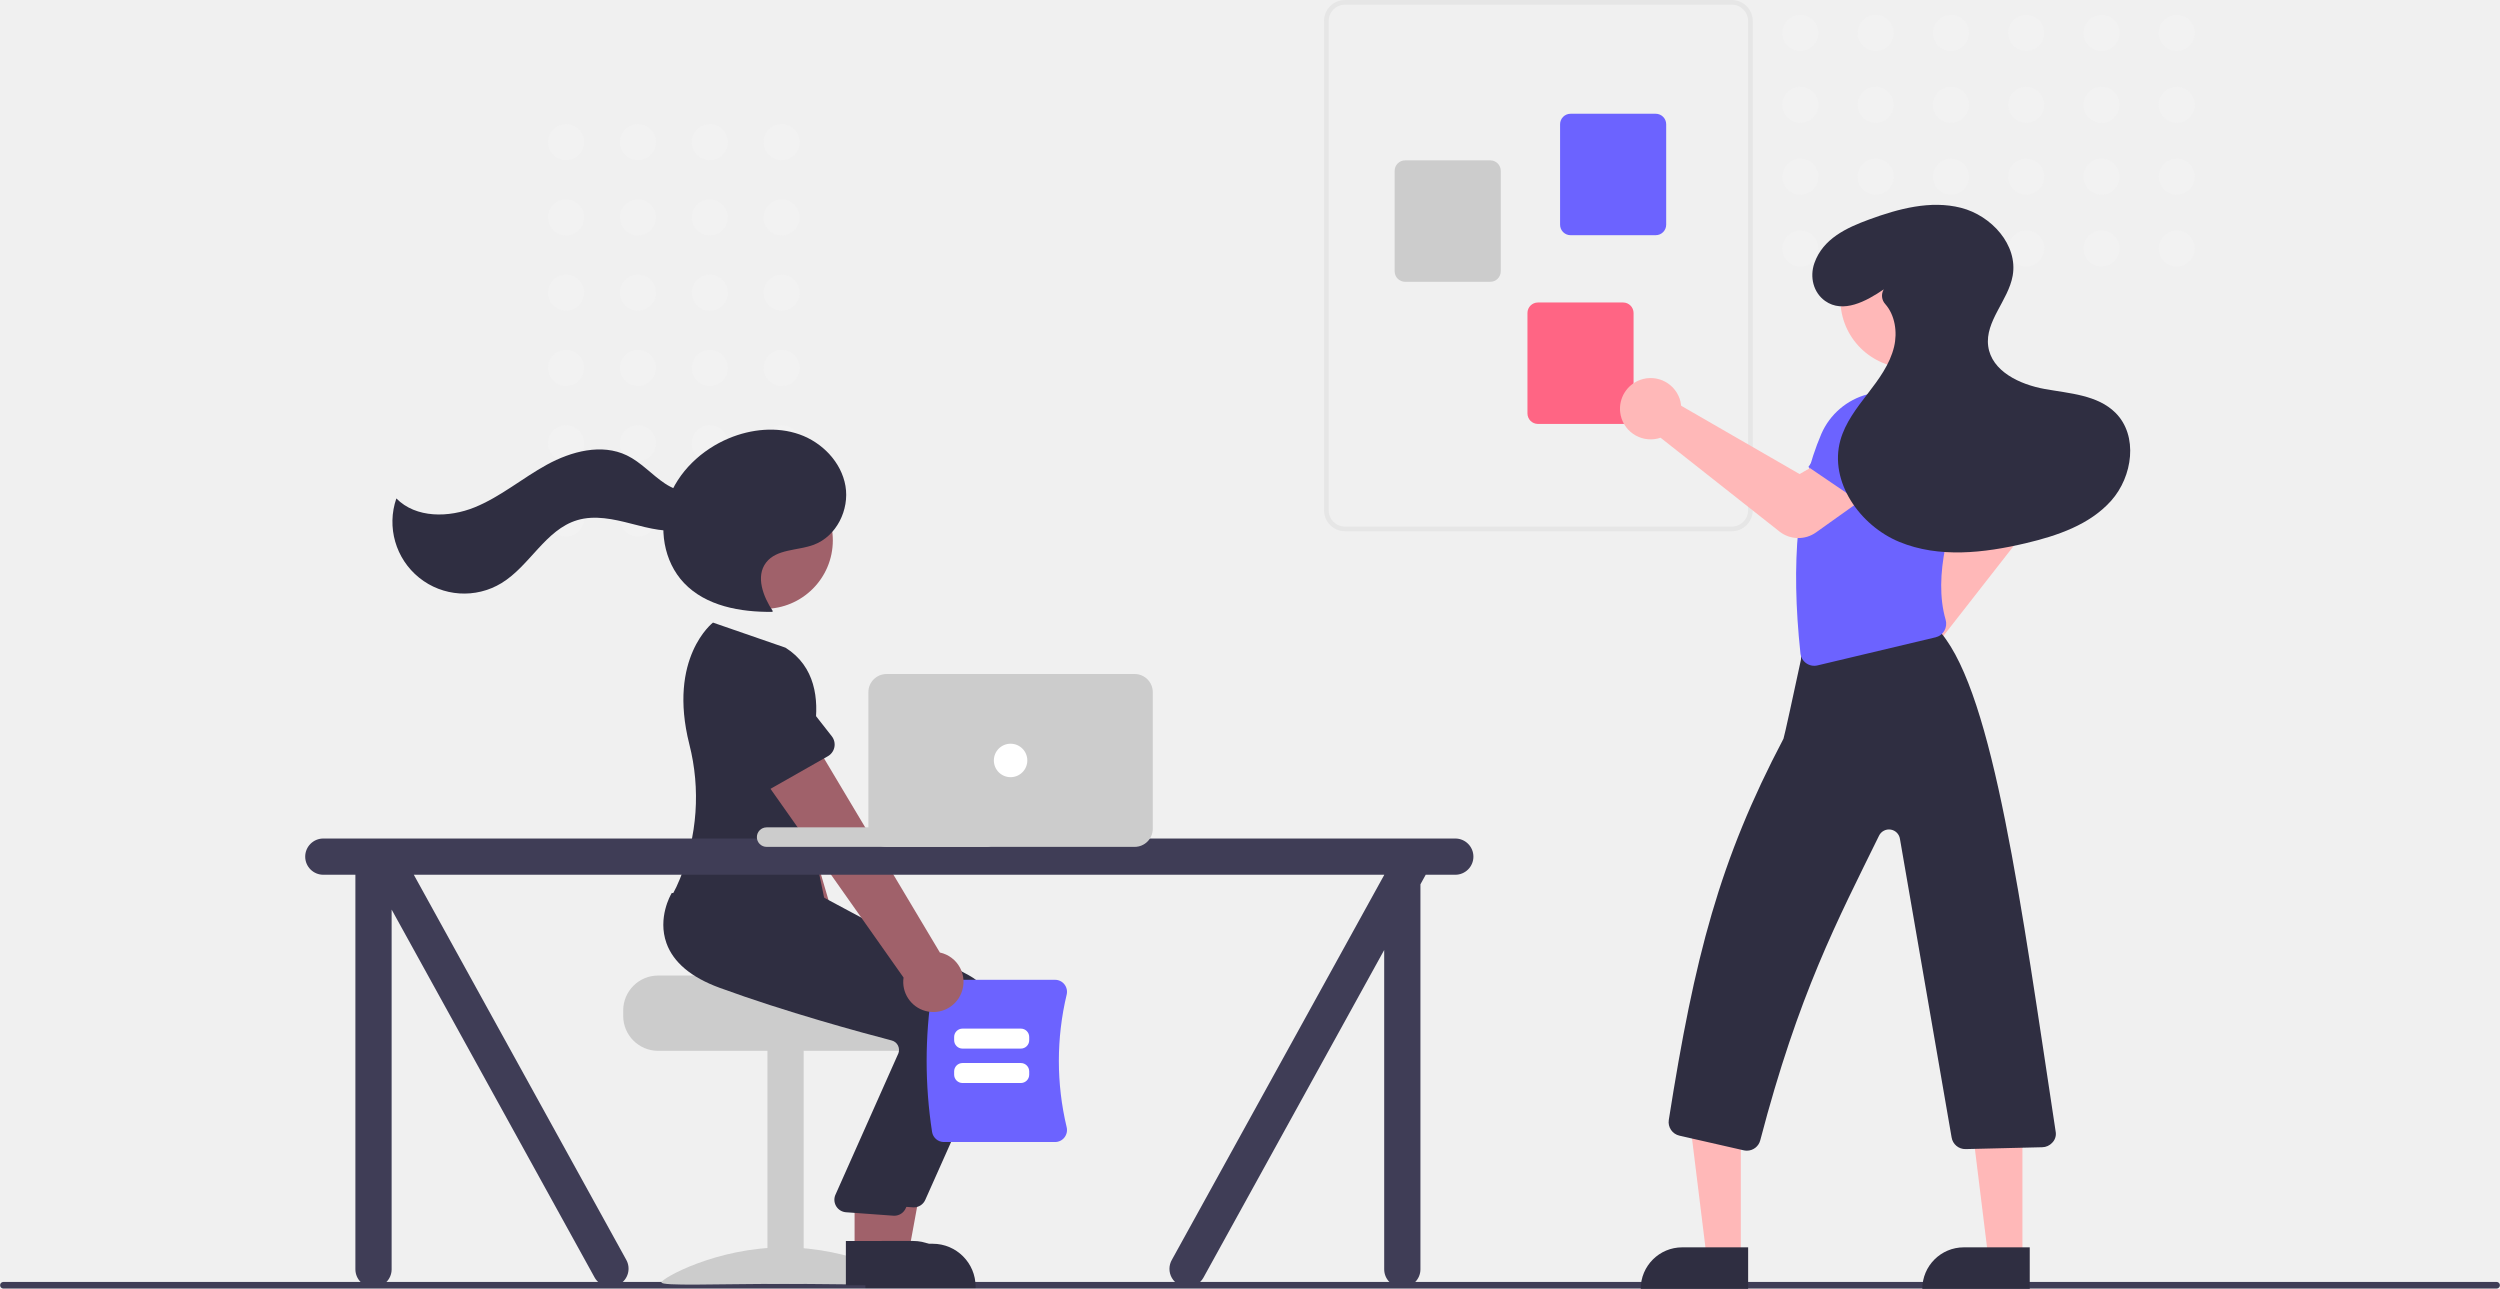
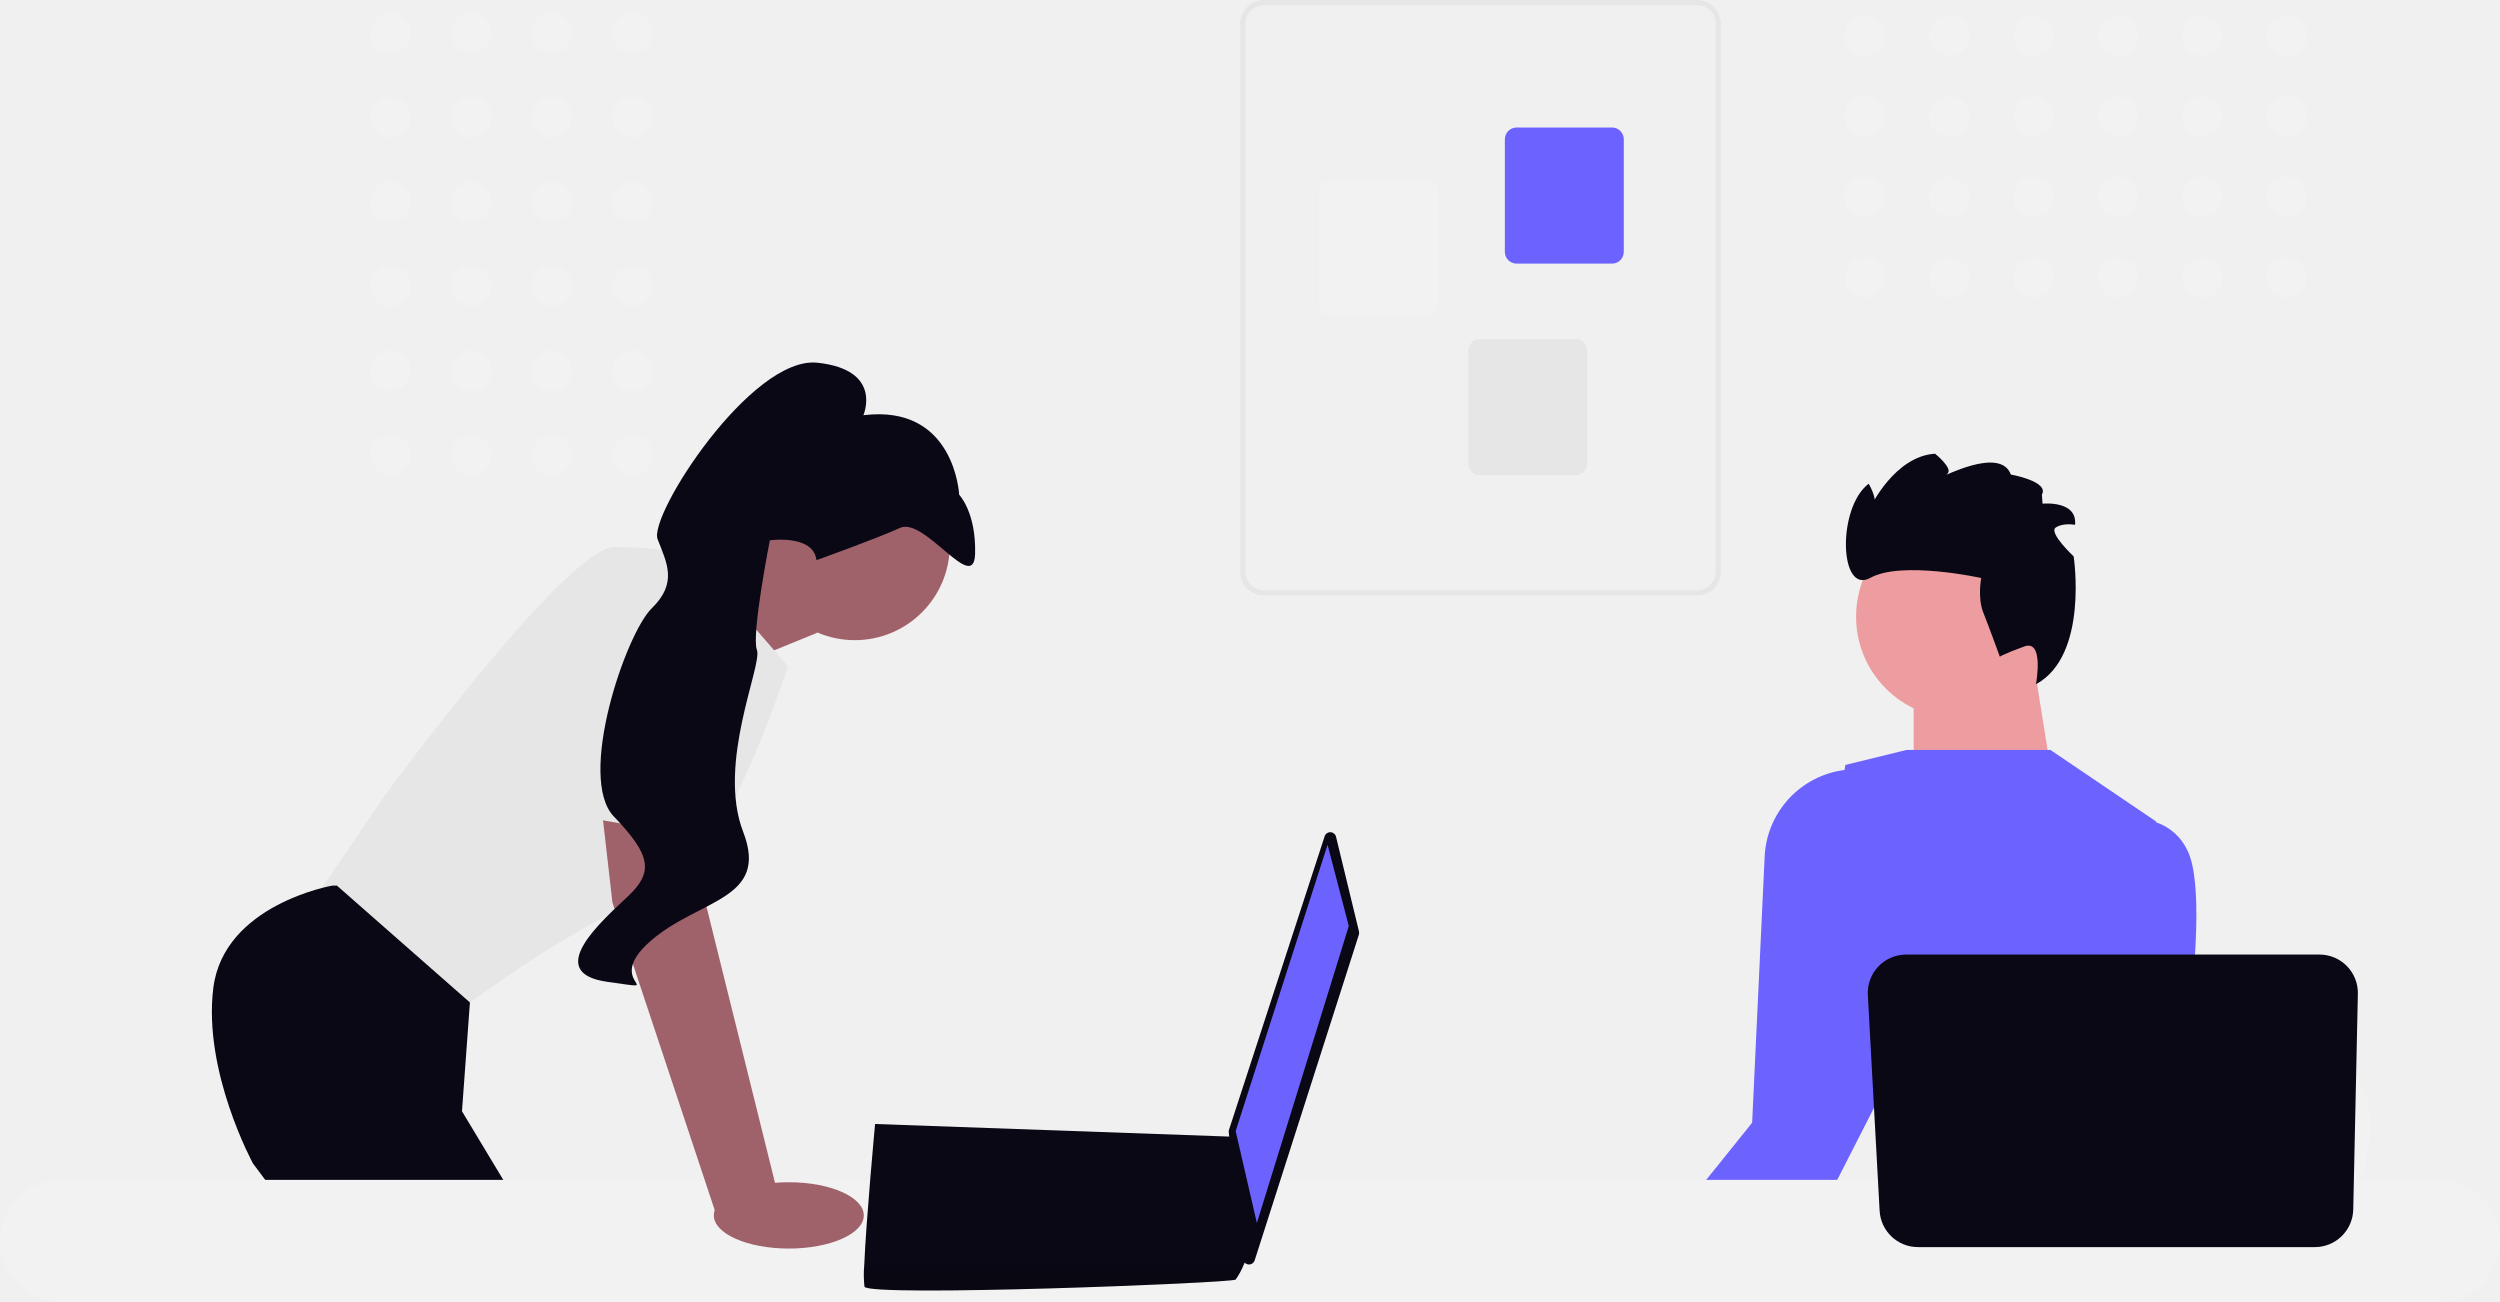
- <svg xmlns="http://www.w3.org/2000/svg" id="b15aa787-28cf-46ed-b363-0df1de40c89a" data-name="Layer 1" width="896.675" height="462.272" viewBox="0 0 896.675 462.272">
-   <path d="M1047.147,681.033H152.853a1.191,1.191,0,0,1,0-2.381h894.294a1.191,1.191,0,0,1,0,2.381Z" transform="translate(-151.6623 -218.8641)" fill="#3f3d56" />
-   <circle cx="280.353" cy="50.98" r="6.467" fill="#f2f2f2" />
-   <circle cx="254.58" cy="50.98" r="6.467" fill="#f2f2f2" />
-   <circle cx="228.807" cy="50.98" r="6.467" fill="#f2f2f2" />
-   <circle cx="203.033" cy="50.98" r="6.467" fill="#f2f2f2" />
-   <circle cx="280.353" cy="77.98" r="6.467" fill="#f2f2f2" />
-   <circle cx="254.58" cy="77.98" r="6.467" fill="#f2f2f2" />
-   <circle cx="228.807" cy="77.98" r="6.467" fill="#f2f2f2" />
-   <circle cx="203.033" cy="77.98" r="6.467" fill="#f2f2f2" />
-   <circle cx="280.353" cy="104.98" r="6.467" fill="#f2f2f2" />
-   <circle cx="254.58" cy="104.98" r="6.467" fill="#f2f2f2" />
-   <circle cx="228.807" cy="104.98" r="6.467" fill="#f2f2f2" />
-   <circle cx="203.033" cy="104.98" r="6.467" fill="#f2f2f2" />
-   <circle cx="280.353" cy="131.98" r="6.467" fill="#f2f2f2" />
-   <circle cx="254.58" cy="131.98" r="6.467" fill="#f2f2f2" />
-   <circle cx="228.807" cy="131.98" r="6.467" fill="#f2f2f2" />
-   <circle cx="203.033" cy="131.98" r="6.467" fill="#f2f2f2" />
-   <circle cx="280.353" cy="158.98" r="6.467" fill="#f2f2f2" />
-   <circle cx="254.58" cy="158.98" r="6.467" fill="#f2f2f2" />
-   <circle cx="228.807" cy="158.98" r="6.467" fill="#f2f2f2" />
-   <circle cx="203.033" cy="158.98" r="6.467" fill="#f2f2f2" />
-   <circle cx="280.353" cy="185.98" r="6.467" fill="#f2f2f2" />
-   <circle cx="254.58" cy="185.98" r="6.467" fill="#f2f2f2" />
-   <circle cx="228.807" cy="185.98" r="6.467" fill="#f2f2f2" />
-   <circle cx="203.033" cy="185.98" r="6.467" fill="#f2f2f2" />
-   <path d="M375.19,581.264v2a12.511,12.511,0,0,0,12.5,12.5h90a12.505,12.505,0,0,0,12.5-12.5v-2a12.41,12.41,0,0,0-2.9-8,12.859,12.859,0,0,0-2.11-2s-49.48-1.12-49.48-2.5H387.69A12.517,12.517,0,0,0,375.19,581.264Z" transform="translate(-151.6623 -218.8641)" fill="#ccc" />
-   <rect x="275.252" y="376.403" width="13" height="84" fill="#ccc" />
-   <path d="M476.914,678.811c0,1.405-19.699.543-44,.543s-44,.861-44-.543,19.699-12.543,44-12.543S476.914,677.406,476.914,678.811Z" transform="translate(-151.6623 -218.8641)" fill="#ccc" />
-   <path d="M459.041,579.568a10.743,10.743,0,0,0-3.807-16.027L427.681,469.656l-20.981,10.276,33.681,89.055a10.801,10.801,0,0,0,18.66,10.581Z" transform="translate(-151.6623 -218.8641)" fill="#a0616a" />
-   <path d="M433.923,485.335l-23.483,6.357a4.817,4.817,0,0,1-6.042-4.086l-2.838-24.087a13.377,13.377,0,0,1,25.846-6.915l9.674,22.156a4.817,4.817,0,0,1-3.156,6.576Z" transform="translate(-151.6623 -218.8641)" fill="#6c63ff" />
-   <polygon points="313.516 450.101 325.776 450.1 331.609 418.304 313.514 418.304 313.516 450.101" fill="#a0616a" />
-   <path d="M462.051,664.962l24.144-.001h.001a15.386,15.386,0,0,1,15.386,15.386v.5l-39.531.001Z" transform="translate(-151.6623 -218.8641)" fill="#2f2e41" />
-   <path d="M479.409,651.914q-.214,0-.43-.021l-16.967-1.235a4.5,4.5,0,0,1-3.809-6.029l22.707-51.015a3.498,3.498,0,0,0-.196-2.799,3.451,3.451,0,0,0-2.211-1.76c-10.677-2.791-38.072-10.223-61.786-18.918-10.16-3.726-16.559-9.109-19.019-16.002-3.243-9.087,1.555-17.374,1.76-17.722l.161-.272,22.315,2.028,24.191,2.058,53.013,28.428a20.086,20.086,0,0,1,8.819,25.784l-24.441,54.808A4.497,4.497,0,0,1,479.409,651.914Z" transform="translate(-151.6623 -218.8641)" fill="#2f2e41" />
-   <circle cx="274.15" cy="193.816" r="24.561" fill="#a0616a" />
-   <polygon points="306.516 449.101 318.776 449.1 324.609 417.304 306.514 417.304 306.516 449.101" fill="#a0616a" />
-   <path d="M455.051,663.962l24.144-.001h.001a15.386,15.386,0,0,1,15.386,15.386v.5l-39.531.001Z" transform="translate(-151.6623 -218.8641)" fill="#2f2e41" />
-   <path d="M472.409,654.914q-.214,0-.43-.021l-16.967-1.235a4.5,4.5,0,0,1-3.809-6.029l22.707-51.015a3.498,3.498,0,0,0-.196-2.799,3.451,3.451,0,0,0-2.211-1.76c-10.677-2.791-38.072-10.223-61.786-18.918-10.16-3.726-16.559-9.109-19.019-16.002-3.243-9.087,1.555-17.374,1.76-17.722l.161-.272,22.315,2.028,24.191,2.058,53.013,28.428a20.086,20.086,0,0,1,8.819,25.784l-24.441,54.808A4.497,4.497,0,0,1,472.409,654.914Z" transform="translate(-151.6623 -218.8641)" fill="#2f2e41" />
-   <path d="M433.387,451.168l-26-9s-16.322,12.54-8.481,43.649a77.012,77.012,0,0,1-3.4,48.32,49.778,49.778,0,0,1-2.619,5.531s29,35,56,9l-10.5-50.5S454.887,464.668,433.387,451.168Z" transform="translate(-151.6623 -218.8641)" fill="#2f2e41" />
-   <path d="M428.862,438.076c-3.496-5.232-6.254-12.488-2.406-17.466,3.799-4.914,11.292-4.19,17.111-6.365,8.104-3.029,12.804-12.549,11.338-21.076s-8.31-15.594-16.464-18.486-17.348-1.951-25.333,1.379c-9.829,4.1-18.261,12.03-21.797,22.076s-1.646,22.108,5.689,29.83c7.864,8.278,20.206,10.485,31.623,10.351" transform="translate(-151.6623 -218.8641)" fill="#2f2e41" />
-   <path d="M406.015,393.444c-4.405,3.586-11.125,1.993-15.854-1.154s-8.565-7.628-13.681-10.096c-9.019-4.35-19.924-1.458-28.702,3.36s-16.559,11.475-25.831,15.256-21.104,3.968-28.125-3.172a25.732,25.732,0,0,0,37.71,30.371c10.159-6.188,15.771-19.164,27.166-22.579,6.306-1.89,13.076-.368,19.449,1.281s13.018,3.43,19.449,2.027,12.447-7.183,11.629-13.715Z" transform="translate(-151.6623 -218.8641)" fill="#2f2e41" />
-   <path d="M485.969,624.871a167.506,167.506,0,0,1,0-50.975,4.303,4.303,0,0,1,4.237-3.606h39.873a4.247,4.247,0,0,1,3.355,1.626,4.319,4.319,0,0,1,.807,3.705,102.328,102.328,0,0,0-0,47.525,4.318,4.318,0,0,1-.807,3.705,4.247,4.247,0,0,1-3.355,1.626H490.206A4.303,4.303,0,0,1,485.969,624.871Z" transform="translate(-151.6623 -218.8641)" fill="#6c63ff" />
-   <path d="M517.808,594.966H496.885a3.003,3.003,0,0,1-3-3v-1.172a3.003,3.003,0,0,1,3-3h20.924a3.003,3.003,0,0,1,3,3v1.172A3.003,3.003,0,0,1,517.808,594.966Z" transform="translate(-151.6623 -218.8641)" fill="#fff" />
-   <path d="M517.808,607.311H496.885a3.003,3.003,0,0,1-3-3v-1.172a3.003,3.003,0,0,1,3-3h20.924a3.003,3.003,0,0,1,3,3V604.311A3.003,3.003,0,0,1,517.808,607.311Z" transform="translate(-151.6623 -218.8641)" fill="#fff" />
-   <path d="M496.454,575.068a10.743,10.743,0,0,0-7.69-14.567L438.628,476.477,420.88,491.669l54.862,77.816a10.801,10.801,0,0,0,20.712,5.584Z" transform="translate(-151.6623 -218.8641)" fill="#a0616a" />
-   <path d="M448.589,490.099l-21.15,12.022a4.817,4.817,0,0,1-6.871-2.446l-8.766-22.614a13.377,13.377,0,0,1,23.298-13.153l14.903,19.036a4.817,4.817,0,0,1-1.413,7.156Z" transform="translate(-151.6623 -218.8641)" fill="#2f2e41" />
-   <path d="M673.63,519.614h-406a6.5,6.5,0,1,0,0,13h11.5v141.5a6.5,6.5,0,0,0,13,0V545.104l72.871,132.078a6.5,6.5,0,0,0,11.258-6.5L300.083,532.614H648.13v.084l-76.129,137.984a6.5,6.5,0,1,0,11.258,6.5L648.13,559.604V674.114a6.5,6.5,0,0,0,13,0V536.041l1.891-3.427h10.609a6.5,6.5,0,0,0,0-13Z" transform="translate(-151.6623 -218.8641)" fill="#3f3d56" />
-   <rect x="271.467" y="296.75" width="86" height="7" rx="3.5" fill="#ccc" />
-   <path d="M558.63,522.614h-89a6.507,6.507,0,0,1-6.5-6.5v-49a6.507,6.507,0,0,1,6.5-6.5h89a6.507,6.507,0,0,1,6.5,6.5v49A6.507,6.507,0,0,1,558.63,522.614Z" transform="translate(-151.6623 -218.8641)" fill="#ccc" />
-   <circle cx="362.467" cy="272.75" r="6" fill="#fff" />
-   <path d="M626.55,401.886v-175.5a7.53,7.53,0,0,1,7.521-7.521H772.8a7.53,7.53,0,0,1,7.521,7.521v175.5a7.53,7.53,0,0,1-7.521,7.521H634.072A7.53,7.53,0,0,1,626.55,401.886Zm7.521-181.35a5.857,5.857,0,0,0-5.85,5.85v175.5a5.857,5.857,0,0,0,5.85,5.85H772.8a5.857,5.857,0,0,0,5.85-5.85v-175.5a5.857,5.857,0,0,0-5.85-5.85Z" transform="translate(-151.6623 -218.8641)" fill="#e6e6e6" />
-   <path d="M711.215,299.462V263.426a3.765,3.765,0,0,1,3.761-3.761h30.537a3.765,3.765,0,0,1,3.761,3.761v36.036a3.765,3.765,0,0,1-3.761,3.761h-30.537A3.765,3.765,0,0,1,711.215,299.462Z" transform="translate(-151.6623 -218.8641)" fill="#6c63ff" />
-   <path d="M651.88,316.176V280.14a3.765,3.765,0,0,1,3.761-3.761h30.537a3.765,3.765,0,0,1,3.761,3.761v36.036a3.765,3.765,0,0,1-3.761,3.761h-30.537A3.765,3.765,0,0,1,651.88,316.176Z" transform="translate(-151.6623 -218.8641)" fill="#ccc" />
-   <path d="M699.515,367.155V331.119a3.765,3.765,0,0,1,3.761-3.761h30.537a3.765,3.765,0,0,1,3.761,3.761v36.036a3.765,3.765,0,0,1-3.761,3.761h-30.537A3.765,3.765,0,0,1,699.515,367.155Z" transform="translate(-151.6623 -218.8641)" fill="#ff6584" />
-   <circle cx="780.741" cy="11.82" r="6.467" fill="#f2f2f2" />
-   <circle cx="780.741" cy="37.594" r="6.467" fill="#f2f2f2" />
-   <circle cx="780.741" cy="63.367" r="6.467" fill="#f2f2f2" />
-   <circle cx="780.741" cy="89.14" r="6.467" fill="#f2f2f2" />
-   <circle cx="753.741" cy="11.82" r="6.467" fill="#f2f2f2" />
-   <circle cx="753.741" cy="37.594" r="6.467" fill="#f2f2f2" />
-   <circle cx="753.741" cy="63.367" r="6.467" fill="#f2f2f2" />
-   <circle cx="753.741" cy="89.14" r="6.467" fill="#f2f2f2" />
-   <circle cx="726.741" cy="11.82" r="6.467" fill="#f2f2f2" />
-   <circle cx="726.741" cy="37.594" r="6.467" fill="#f2f2f2" />
-   <circle cx="726.741" cy="63.367" r="6.467" fill="#f2f2f2" />
-   <circle cx="726.741" cy="89.14" r="6.467" fill="#f2f2f2" />
-   <circle cx="699.741" cy="11.82" r="6.467" fill="#f2f2f2" />
-   <circle cx="699.741" cy="37.594" r="6.467" fill="#f2f2f2" />
-   <circle cx="699.741" cy="63.367" r="6.467" fill="#f2f2f2" />
-   <circle cx="699.741" cy="89.14" r="6.467" fill="#f2f2f2" />
-   <circle cx="672.741" cy="11.82" r="6.467" fill="#f2f2f2" />
-   <circle cx="672.741" cy="37.594" r="6.467" fill="#f2f2f2" />
-   <circle cx="672.741" cy="63.367" r="6.467" fill="#f2f2f2" />
-   <circle cx="672.741" cy="89.14" r="6.467" fill="#f2f2f2" />
-   <circle cx="645.741" cy="11.82" r="6.467" fill="#f2f2f2" />
-   <circle cx="645.741" cy="37.594" r="6.467" fill="#f2f2f2" />
-   <circle cx="645.741" cy="63.367" r="6.467" fill="#f2f2f2" />
-   <circle cx="645.741" cy="89.14" r="6.467" fill="#f2f2f2" />
-   <path d="M823.457,460.117a11.003,11.003,0,0,1,7.768-14.464,10.59,10.59,0,0,1,1.451-.236l24.303-42.599-6.137-10.542,15.275-11.785,11.687,16.232a11.149,11.149,0,0,1-.26,13.309L844.179,452.745a10.507,10.507,0,0,1,.311,1.035A11.003,11.003,0,0,1,835.13,467.269a10.706,10.706,0,0,1-1.347.084A11.036,11.036,0,0,1,823.457,460.117Z" transform="translate(-151.6623 -218.8641)" fill="#ffb8b8" />
-   <polygon points="624.38 450.888 612.12 450.887 606.288 403.599 624.382 403.6 624.38 450.888" fill="#ffb8b8" />
-   <path d="M603.363,447.384H627.007a0,0,0,0,1,0,0v14.887a0,0,0,0,1,0,0H588.476a0,0,0,0,1,0,0v0A14.887,14.887,0,0,1,603.363,447.384Z" fill="#2f2e41" />
-   <polygon points="725.38 450.888 713.12 450.887 707.288 403.599 725.382 403.6 725.38 450.888" fill="#ffb8b8" />
-   <path d="M704.363,447.384H728.007a0,0,0,0,1,0,0v14.887a0,0,0,0,1,0,0H689.476a0,0,0,0,1,0,0v0A14.887,14.887,0,0,1,704.363,447.384Z" fill="#2f2e41" />
-   <path d="M869.518,382.793l-27.525,10.459-6.72-18.667a11.168,11.168,0,0,1,5.002-13.5h0a11.168,11.168,0,0,1,14.262,2.784Z" transform="translate(-151.6623 -218.8641)" fill="#6c63ff" />
-   <path d="M777.101,631.452l-23.084-5.265a4.986,4.986,0,0,1-3.812-5.619c9.263-58.709,18.174-93.091,41.14-136.752.321-.814,3.907-17.338,6.247-28.285a4.972,4.972,0,0,1,4.214-5.024l43.044-6.625a5.57,5.57,0,0,1,2.021-.304l.43.082-.005.423c-.005.438-.441.504-.604.53l-.572.088a6.685,6.685,0,0,1,1.775,1.207c18.86,22.684,28.667,97.04,41.123,179.185a4.484,4.484,0,0,1-1.304,3.647,4.933,4.933,0,0,1-3.538,1.601l-27.501.67a4.982,4.982,0,0,1-5.035-4.218L833.115,519.743a3.974,3.974,0,0,0-7.495-1.156c-14.944,30.435-28.881,56.755-42.606,109.266a4.953,4.953,0,0,1-4.792,3.726A5.03,5.03,0,0,1,777.101,631.452Z" transform="translate(-151.6623 -218.8641)" fill="#2f2e41" />
-   <path d="M799.508,456.753a4.999,4.999,0,0,1-2.083-3.549c-3.525-32.91-1.07-58.664,7.506-78.735a24.992,24.992,0,0,1,16.567-14.18l22.25-1.123.115.056a26.005,26.005,0,0,1,14.219,27.588c-7.156,18.863-13.148,38.503-8.579,54.346a5.122,5.122,0,0,1-.484,3.983,4.884,4.884,0,0,1-3.116,2.309l-42.378,10.081a4.964,4.964,0,0,1-4.017-.777Z" transform="translate(-151.6623 -218.8641)" fill="#6c63ff" />
-   <path d="M789.93,409.526l-42.674-33.666a10.516,10.516,0,0,1-1.036.306A11.027,11.027,0,0,1,737.402,374.474a10.913,10.913,0,0,1-4.626-7.733,11.023,11.023,0,0,1,7.209-11.638,11.004,11.004,0,0,1,14.426,7.837,10.573,10.573,0,0,1,.229,1.452l42.481,24.507,10.572-6.086,11.711,15.332-16.414,11.699a10.942,10.942,0,0,1-13.06-.318Z" transform="translate(-151.6623 -218.8641)" fill="#ffb8b8" />
-   <path d="M824.611,402.92l-24.349-16.557,11.443-16.207a11.168,11.168,0,0,1,13.929-3.64l0,0a11.168,11.168,0,0,1,5.894,13.283Z" transform="translate(-151.6623 -218.8641)" fill="#6c63ff" />
-   <circle cx="684.659" cy="107.431" r="24.561" fill="#ffb8b8" />
-   <path d="M827.316,322.637c-6.313,4.321-14.601,8.762-21.049,4.161-4.234-3.021-5.567-8.615-3.851-13.525,3.087-8.829,11.569-12.715,19.681-15.695,10.544-3.873,22.026-6.954,32.911-4.181s20.506,13.313,18.541,24.373c-1.58,8.894-9.97,16.295-8.779,25.25,1.199,9.012,11.334,13.756,20.281,15.367s18.96,2.128,25.391,8.555c8.203,8.199,6.155,22.853-1.564,31.51s-19.367,12.58-30.654,15.248c-14.955,3.534-31.129,5.392-45.332-.474s-25.256-21.654-21.141-36.46c1.738-6.254,5.832-11.539,9.789-16.685s7.963-10.526,9.472-16.839c1.258-5.261.327-11.369-3.162-15.315a4.437,4.437,0,0,1-.594-5.186Z" transform="translate(-151.6623 -218.8641)" fill="#2f2e41" />
+ <svg xmlns="http://www.w3.org/2000/svg" width="800" height="416.613" viewBox="0 0 800 416.613" role="img" artist="Katerina Limpitsouni" source="https://undraw.co/">
+   <g transform="translate(-70 -471)">
+     <circle cx="6.467" cy="6.467" r="6.467" transform="translate(265.887 475.117)" fill="#f2f2f2" />
+     <circle cx="6.467" cy="6.467" r="6.467" transform="translate(240.113 475.117)" fill="#f2f2f2" />
+     <circle cx="6.467" cy="6.467" r="6.467" transform="translate(214.34 475.117)" fill="#f2f2f2" />
+     <circle cx="6.467" cy="6.467" r="6.467" transform="translate(188.566 475.117)" fill="#f2f2f2" />
+     <circle cx="6.467" cy="6.467" r="6.467" transform="translate(265.887 502.117)" fill="#f2f2f2" />
+     <circle cx="6.467" cy="6.467" r="6.467" transform="translate(240.113 502.117)" fill="#f2f2f2" />
+     <circle cx="6.467" cy="6.467" r="6.467" transform="translate(214.34 502.117)" fill="#f2f2f2" />
+     <circle cx="6.467" cy="6.467" r="6.467" transform="translate(188.566 502.117)" fill="#f2f2f2" />
+     <circle cx="6.467" cy="6.467" r="6.467" transform="translate(265.887 529.117)" fill="#f2f2f2" />
+     <circle cx="6.467" cy="6.467" r="6.467" transform="translate(240.113 529.117)" fill="#f2f2f2" />
+     <circle cx="6.467" cy="6.467" r="6.467" transform="translate(214.34 529.117)" fill="#f2f2f2" />
+     <circle cx="6.467" cy="6.467" r="6.467" transform="translate(188.566 529.117)" fill="#f2f2f2" />
+     <circle cx="6.467" cy="6.467" r="6.467" transform="translate(265.887 556.117)" fill="#f2f2f2" />
+     <circle cx="6.467" cy="6.467" r="6.467" transform="translate(240.113 556.117)" fill="#f2f2f2" />
+     <circle cx="6.467" cy="6.467" r="6.467" transform="translate(214.34 556.117)" fill="#f2f2f2" />
+     <circle cx="6.467" cy="6.467" r="6.467" transform="translate(188.566 556.117)" fill="#f2f2f2" />
+     <circle cx="6.467" cy="6.467" r="6.467" transform="translate(265.887 583.117)" fill="#f2f2f2" />
+     <circle cx="6.467" cy="6.467" r="6.467" transform="translate(240.113 583.117)" fill="#f2f2f2" />
+     <circle cx="6.467" cy="6.467" r="6.467" transform="translate(214.34 583.117)" fill="#f2f2f2" />
+     <circle cx="6.467" cy="6.467" r="6.467" transform="translate(188.566 583.117)" fill="#f2f2f2" />
+     <circle cx="6.467" cy="6.467" r="6.467" transform="translate(265.887 610.117)" fill="#f2f2f2" />
+     <circle cx="6.467" cy="6.467" r="6.467" transform="translate(240.113 610.117)" fill="#f2f2f2" />
+     <circle cx="6.467" cy="6.467" r="6.467" transform="translate(214.34 610.117)" fill="#f2f2f2" />
+     <circle cx="6.467" cy="6.467" r="6.467" transform="translate(188.566 610.117)" fill="#f2f2f2" />
+     <path d="M626.55,401.886v-175.5a7.53,7.53,0,0,1,7.521-7.521H772.8a7.53,7.53,0,0,1,7.521,7.521v175.5a7.53,7.53,0,0,1-7.521,7.521H634.072a7.53,7.53,0,0,1-7.521-7.521Zm7.521-181.35a5.857,5.857,0,0,0-5.85,5.85v175.5a5.857,5.857,0,0,0,5.85,5.85H772.8a5.857,5.857,0,0,0,5.85-5.85v-175.5a5.856,5.856,0,0,0-5.85-5.85Z" transform="translate(-159.662 252.136)" fill="#e6e6e6" />
+     <path d="M711.215,299.462V263.426a3.765,3.765,0,0,1,3.761-3.761h30.537a3.765,3.765,0,0,1,3.761,3.761v36.036a3.765,3.765,0,0,1-3.761,3.761H714.976a3.765,3.765,0,0,1-3.761-3.761Z" transform="translate(-159.662 252.136)" fill="#6c63ff" />
+     <path d="M651.88,316.176V280.14a3.765,3.765,0,0,1,3.761-3.761h30.537a3.765,3.765,0,0,1,3.761,3.761v36.036a3.765,3.765,0,0,1-3.761,3.761H655.64a3.765,3.765,0,0,1-3.761-3.761Z" transform="translate(-159.662 252.136)" fill="#f2f2f2" />
+     <path d="M699.515,367.155V331.119a3.765,3.765,0,0,1,3.761-3.761h30.537a3.765,3.765,0,0,1,3.761,3.761v36.036a3.765,3.765,0,0,1-3.761,3.761H703.276A3.765,3.765,0,0,1,699.515,367.155Z" transform="translate(-159.662 252.136)" fill="#e6e6e6" />
+     <circle cx="6.467" cy="6.467" r="6.467" transform="translate(795.273 476.018)" fill="#f2f2f2" />
+     <circle cx="6.467" cy="6.467" r="6.467" transform="translate(795.273 501.791)" fill="#f2f2f2" />
+     <circle cx="6.467" cy="6.467" r="6.467" transform="translate(795.273 527.564)" fill="#f2f2f2" />
+     <circle cx="6.467" cy="6.467" r="6.467" transform="translate(795.273 553.337)" fill="#f2f2f2" />
+     <circle cx="6.467" cy="6.467" r="6.467" transform="translate(768.273 476.018)" fill="#f2f2f2" />
+     <circle cx="6.467" cy="6.467" r="6.467" transform="translate(768.273 501.791)" fill="#f2f2f2" />
+     <circle cx="6.467" cy="6.467" r="6.467" transform="translate(768.273 527.564)" fill="#f2f2f2" />
+     <circle cx="6.467" cy="6.467" r="6.467" transform="translate(768.273 553.337)" fill="#f2f2f2" />
+     <circle cx="6.467" cy="6.467" r="6.467" transform="translate(741.273 476.018)" fill="#f2f2f2" />
+     <circle cx="6.467" cy="6.467" r="6.467" transform="translate(741.273 501.791)" fill="#f2f2f2" />
+     <circle cx="6.467" cy="6.467" r="6.467" transform="translate(741.273 527.564)" fill="#f2f2f2" />
+     <circle cx="6.467" cy="6.467" r="6.467" transform="translate(741.273 553.337)" fill="#f2f2f2" />
+     <circle cx="6.467" cy="6.467" r="6.467" transform="translate(714.273 476.018)" fill="#f2f2f2" />
+     <circle cx="6.467" cy="6.467" r="6.467" transform="translate(714.273 501.791)" fill="#f2f2f2" />
+     <circle cx="6.467" cy="6.467" r="6.467" transform="translate(714.273 527.564)" fill="#f2f2f2" />
+     <circle cx="6.467" cy="6.467" r="6.467" transform="translate(714.273 553.337)" fill="#f2f2f2" />
+     <circle cx="6.467" cy="6.467" r="6.467" transform="translate(687.273 476.018)" fill="#f2f2f2" />
+     <circle cx="6.467" cy="6.467" r="6.467" transform="translate(687.273 501.791)" fill="#f2f2f2" />
+     <circle cx="6.467" cy="6.467" r="6.467" transform="translate(687.273 527.564)" fill="#f2f2f2" />
+     <circle cx="6.467" cy="6.467" r="6.467" transform="translate(687.273 553.337)" fill="#f2f2f2" />
+     <circle cx="6.467" cy="6.467" r="6.467" transform="translate(660.273 476.018)" fill="#f2f2f2" />
+     <circle cx="6.467" cy="6.467" r="6.467" transform="translate(660.273 501.791)" fill="#f2f2f2" />
+     <circle cx="6.467" cy="6.467" r="6.467" transform="translate(660.273 527.564)" fill="#f2f2f2" />
+     <circle cx="6.467" cy="6.467" r="6.467" transform="translate(660.273 553.337)" fill="#f2f2f2" />
+     <path d="M235.069,77.117,266.249,64l13.374,27.416-32.766,13.374Z" transform="translate(51.883 582.068)" fill="#9f616a" />
+     <path d="M229.653,66.67l30.759,35.44s-21.4,67.537-42.8,73.555-60.85,35.44-60.85,35.44l-49.483-32.1,24.073-35.44S189.532,64,204.912,64s24.741,2.675,24.741,2.675Z" transform="translate(61.732 582.068)" fill="#e6e6e6" />
+     <path d="M185.488,306.746h-71.6l-4.527-6.052L90.876,275.987,86.623,270.3s-16.048-29.422-12.7-56.169,38.115-32.766,38.115-32.766h1.431l42.568,37.406-2.541,34.812,13.481,22.4Z" transform="translate(64.338 573.022)" fill="#090814" />
+     <path d="M701.566,101.84l7.158,44.648-45.224.583V108.253Z" transform="translate(18.863 579.151)" fill="#ed9da0" />
+     <path d="M810.828,266.711,808.441,279.1l-5.925,30.759H683.5c.929-6.894,2.2-16.817,3.557-27.53.134-1.07.274-2.146.408-3.23,3.4-26.928,7.128-57.4,7.128-57.4l15.647,1.9,30.358,3.678,12.371,1.5,33.127,4.019a28.7,28.7,0,0,1,24.735,33.922Z" transform="translate(17.322 569.914)" fill="#f2f2f2" />
+     <path d="M758.754,316.248H694.2c.983-1.157,1.538-1.826,1.538-1.826l19.352-3.2,39.874-6.58s1.819,4.7,3.791,11.6Z" transform="translate(16.498 563.521)" fill="#2f2e41" />
+     <path d="M758.245,303.121H639.166l5.182-12.946,7.121-17.814,3.578-8.947-2.956-12.578s-1.458-1.03-3.678-2.882c-7.91-6.553-25.517-23.431-21.471-40.763,4.6-19.726,10.378-58.169,11.6-66.454.154-1.036.234-1.6.234-1.6l17.185-4.213.568-.14,1.846-.455h46.032l33.855,22.929-.007.241-2.066,63.037-.883,26.968a35.664,35.664,0,0,0-.809,9.937,46.673,46.673,0,0,0,3.116,14.918,53.833,53.833,0,0,0,12.484,18.79c4.781,4.781,7.1,8.807,8.145,11.969Z" transform="translate(21.727 576.647)" fill="#6c63ff" />
+     <path d="M751.122,223.885c-1.13,9.268-2.213,15.854-2.213,15.854L737.06,259.292l-9.041,14.918-15.6,25.738-2.287,3.778L708.5,304.97H659.559l2.34-2.514,23.31-25.015,3.016-3.23,4.888-5.249,15.279-50.252L726.4,159.484s7.3-2.541,14.417-.134a17.053,17.053,0,0,1,10,9.007C755.69,178.107,753.316,205.991,751.122,223.885Z" transform="translate(19.168 574.799)" fill="#6c63ff" />
+     <path d="M657.693,220.911l-14.056,27.536L631.18,272.854,625.8,283.392l-2.12,4.159-18.168,16.062H564.372l6.78-8.425,2.521-3.143,9.89-12.29,5.55-6.9,15.065-18.737,4.018-85.336a29.312,29.312,0,0,1,25.487-27.537l.084-.014c4.56-.916,11.809-1.184,17.419,4.24.194.181.381.375.568.575a19.992,19.992,0,0,1,2.648,3.537c.08.134.16.274.234.415a14.317,14.317,0,0,1,.669,1.4c7.162,16.677,2.387,69.516,2.387,69.516Z" transform="translate(26.504 576.155)" fill="#6c63ff" />
+     <circle cx="32.512" cy="32.512" r="32.512" transform="translate(663.949 635.839)" fill="#ed9da0" />
+     <path d="M689.27,96.57s-3.37-9.286-5.281-14.1-.665-11.071-.665-11.071-25.5-5.629-35.491-.05-10.659-22.485-.523-30.123c0,0,2.714,4.717,1.661,6.074l-1.053,1.356s7.67-16.222,20.623-17.034c0,0,6.139,4.9,3.825,6.515s17.058-9.14,20.428.145c0,0,12.352,2.2,9.945,6.42l.2,2.912s11.2-1.162,10.4,6.771c0,0-3.766-.751-6.175.858s5.73,9.234,5.73,9.234,4.892,31.777-12.072,40.926c0,0,2.751-14.461-3.723-12.1s-7.83,3.269-7.83,3.269Z" transform="translate(20.674 584.563)" fill="#090814" />
+     <path d="M780.467,322.454H19.533a19.533,19.533,0,1,1,0-39.066H780.467a19.533,19.533,0,1,1,0,39.066Z" transform="translate(70 565.159)" fill="#f2f2f2" />
+     <path d="M804.426,217.83l-1.479,69.037a12.289,12.289,0,0,1-12.286,12.026h-127a12.289,12.289,0,0,1-12.271-11.618l-3.774-69.037a12.289,12.289,0,0,1,12.271-12.96H792.14a12.289,12.289,0,0,1,12.286,12.552Z" transform="translate(20.09 571.179)" fill="#090814" />
+     <circle cx="30.385" cy="30.385" r="30.385" transform="translate(313.158 615.081)" fill="#9f616a" />
+     <path d="M238.7,149.043l3.343,36.109,22.735,91.61-19.642,6.884-33.184-99.831-4.583-40.121Z" transform="translate(54.018 575.926)" fill="#9f616a" />
+     <ellipse cx="23.996" cy="10.614" rx="23.996" ry="10.614" transform="translate(298.426 849.312)" fill="#9f616a" />
+     <path d="M190.242,149.277,203.95,76.219s38.115-5.349,39.452,7.356-.956,74.8-.956,74.8l-52.2-9.094Z" transform="translate(55.338 581.212)" fill="#e6e6e6" />
+     <path d="M276.726,63.243s18.8-6.708,26.724-10.318,23.68,21.566,24.03,8.27-5.092-18.871-5.092-18.871-1.359-29.086-30.663-25.45c0,0,6.446-14.552-14.712-16.8S222.939,48.914,225.887,56.55s6.482,13.948-1.882,22.112S199.981,132.9,211.9,145.3s12.7,17.779,4.533,25.492-27.461,24.486-6.6,27.4-1.909.737,13.646-12.945,38.253-13.123,29.778-35.076,6.249-53.409,4.407-58.181,4.128-35.076,4.128-35.076,13.895-2.041,14.934,6.331Z" transform="translate(54.551 587)" fill="#090814" />
+     <path d="M457.9,591.095l7.352,30.325a1.9,1.9,0,0,1-.037,1.024L431.867,726.657a1.894,1.894,0,0,1-3.686-.363l-4.613-40.6a1.9,1.9,0,0,1,.081-.8l30.61-93.941a1.894,1.894,0,0,1,3.642.141Z" transform="translate(39.627 147.66)" fill="#090814" />
+     <path d="M298.361,432.512l6.788,26.019-29.414,95.025-6.788-29.412Z" transform="translate(196.463 308.802)" fill="#6c63ff" />
+     <path d="M350.847,700c1.131,3.394,117.651-1.131,118.782-2.263a24.564,24.564,0,0,0,2.489-4.525c1.063-2.263,2.036-4.525,2.036-4.525l-4.525-36.63-115.388-4.1s-2.885,31.041-3.473,45.25A33.944,33.944,0,0,0,350.847,700Z" transform="translate(-4.217 182.722)" fill="#090814" />
+     <path d="M350.847,683.008c1.131,3.394,117.651-1.131,118.782-2.263a24.554,24.554,0,0,0,2.489-4.525H350.768A33.944,33.944,0,0,0,350.847,683.008Z" transform="translate(-4.217 199.712)" opacity="0.1" />
+   </g>
</svg>
